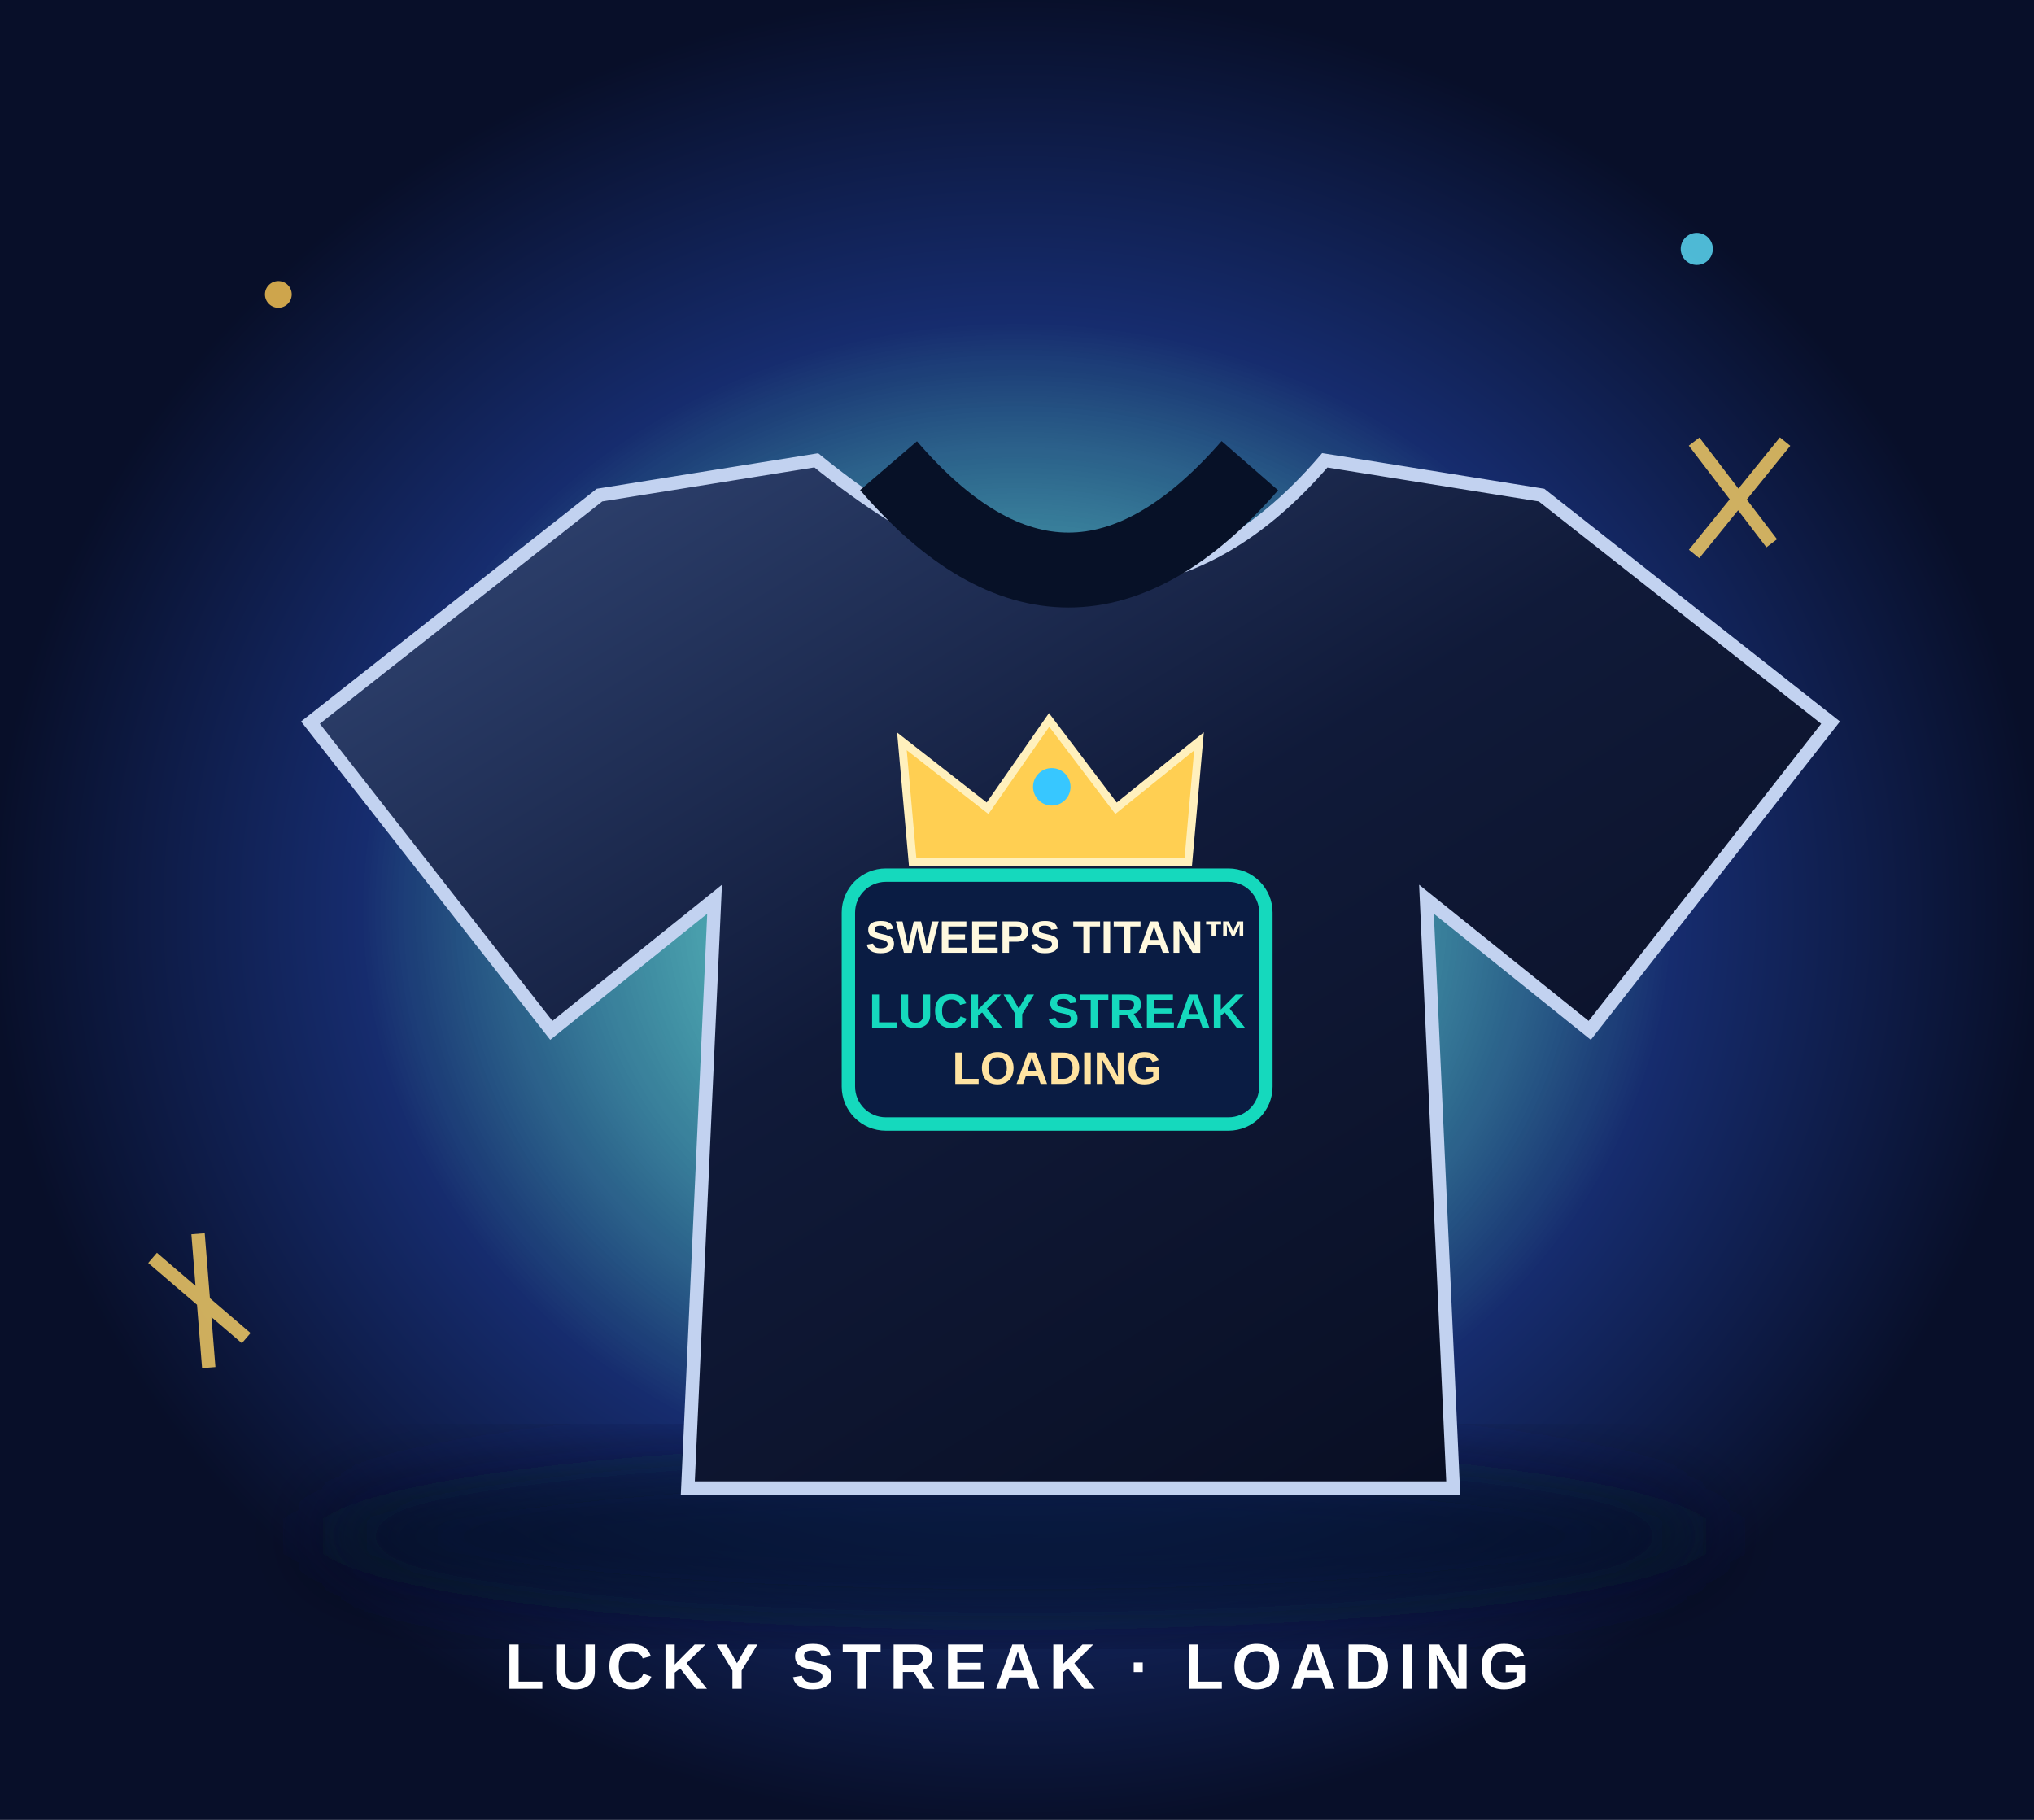
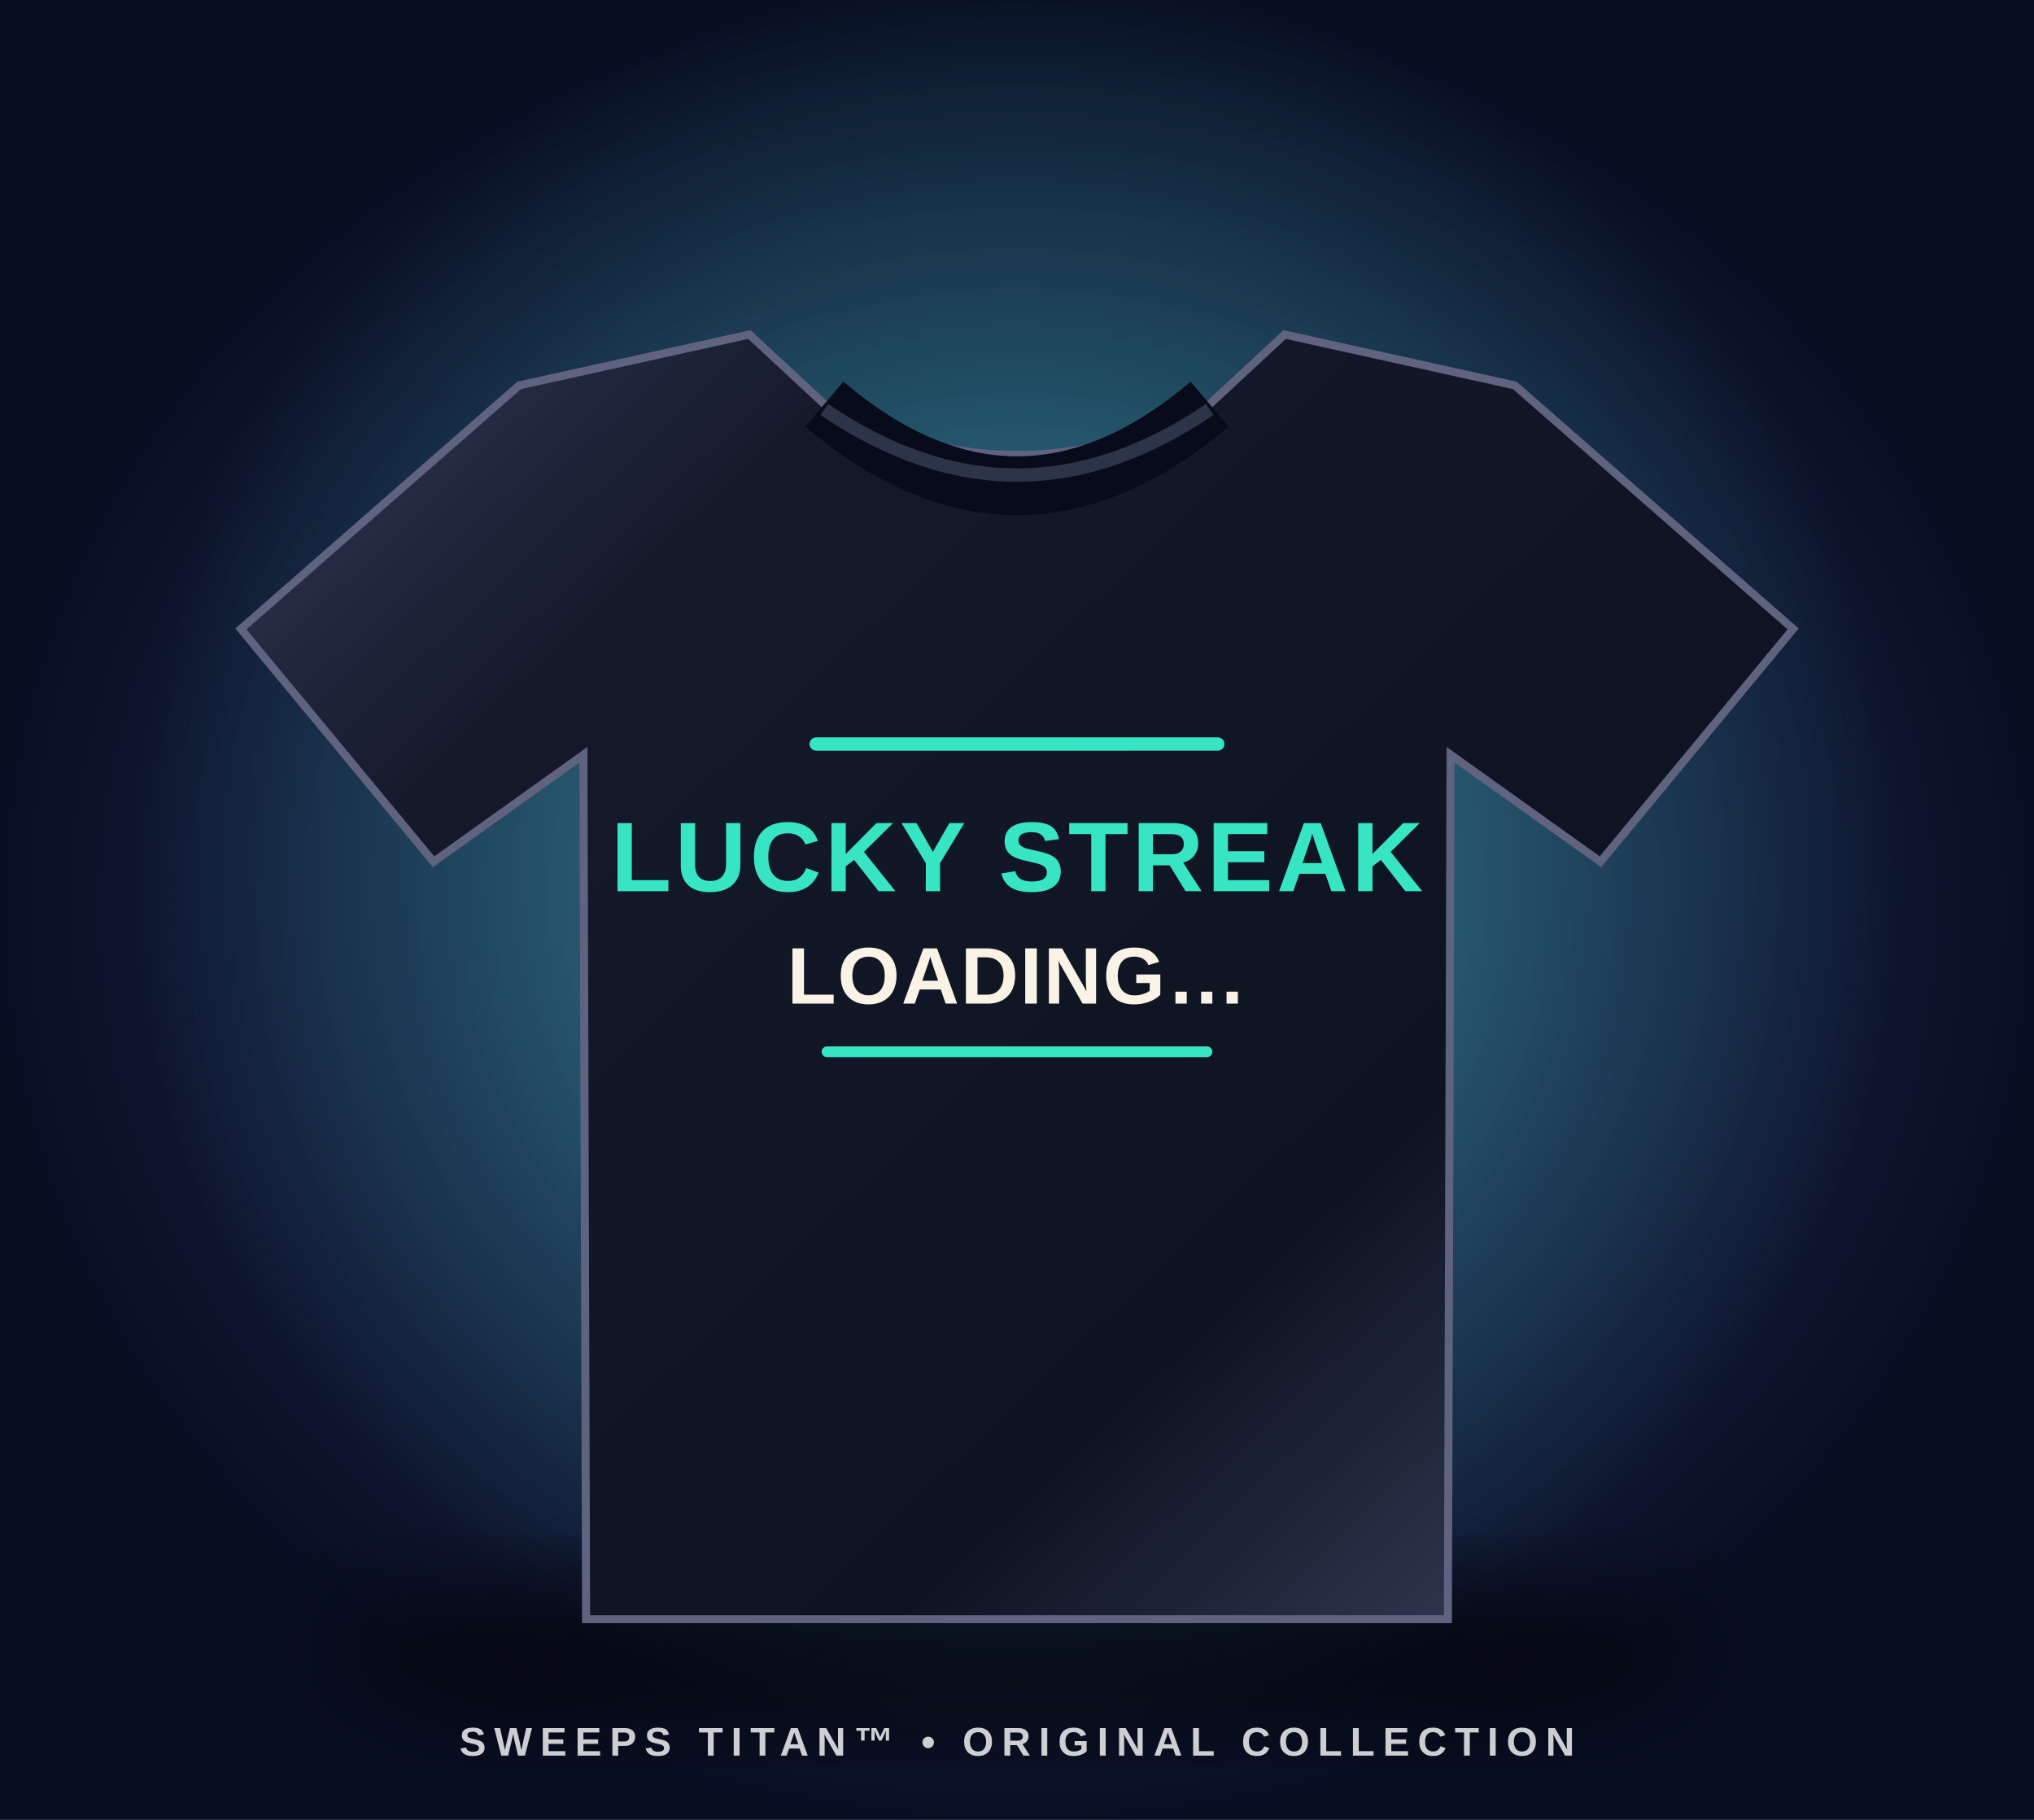
- <svg xmlns="http://www.w3.org/2000/svg" width="760" height="680" viewBox="0 0 760 680">
+ <svg xmlns="http://www.w3.org/2000/svg" width="760" height="680" viewBox="0 0 760 680" role="img" aria-label="LUCKY STREAK LOADING… shirt merchandise mockup">
  <defs>
-     <radialGradient id="bg">
-       <stop stop-color="#15d9bd" stop-opacity=".55" />
-       <stop offset=".64" stop-color="#162c6e" />
-       <stop offset="1" stop-color="#080f29" />
+     <radialGradient id="studio">
+       <stop stop-color="#364375" />
+       <stop offset=".55" stop-color="#1b2248" />
+       <stop offset="1" stop-color="#080e22" />
    </radialGradient>
-     <linearGradient id="cloth" x2=".9" y2="1">
-       <stop stop-color="#344979" />
-       <stop offset=".48" stop-color="#101a39" />
-       <stop offset="1" stop-color="#080d20" />
+     <linearGradient id="fabric" x1="0" y1="0" x2="1" y2=".85">
+       <stop stop-color="#323c59" />
+       <stop offset=".24" stop-color="#151a2b" />
+       <stop offset=".74" stop-color="#0e1321" />
+       <stop offset="1" stop-color="#343e58" />
    </linearGradient>
-     <filter id="glow">
-       <feGaussianBlur stdDeviation="14" />
+     <linearGradient id="ceramic" x1="0" y1="0" x2=".9" y2=".8">
+       <stop stop-color="#fff" />
+       <stop offset=".5" stop-color="#e9e9e7" />
+       <stop offset="1" stop-color="#bdc4d2" />
+     </linearGradient>
+     <linearGradient id="canvas" x1="0" y1="0" x2="1" y2=".8">
+       <stop stop-color="#f1e5cb" />
+       <stop offset=".5" stop-color="#c8b79d" />
+       <stop offset="1" stop-color="#eee2c8" />
+     </linearGradient>
+     <radialGradient id="halo">
+       <stop stop-color="#37e5c5" stop-opacity=".48" />
+       <stop offset="1" stop-color="#37e5c5" stop-opacity="0" />
+     </radialGradient>
+     <filter id="shadow">
+       <feGaussianBlur stdDeviation="19" />
    </filter>
  </defs>
-   <rect width="760" height="680" fill="url(#bg)" />
-   <g opacity=".8">
-     <circle cx="104" cy="110" r="5" fill="#ffcb54" />
-     <circle cx="634" cy="93" r="6" fill="#5fe3ff" />
-     <path d="M57 470l35 30m-18-39l4 50M633 165l29 38m-29 4l34-42" stroke="#ffd567" stroke-width="5" />
+   <rect width="760" height="680" fill="url(#studio)" />
+   <circle cx="380" cy="320" r="335" fill="url(#halo)" />
+   <ellipse cx="380" cy="617" rx="255" ry="36" fill="#000" opacity=".55" filter="url(#shadow)" />
+   <g>
+     <path d="M280 125 194 144 90 235 162 322 218 282 219 605 541 605 542 282 598 322 670 235 566 144 480 125 452 151Q380 189 308 151Z" fill="url(#fabric)" stroke="#60637f" stroke-width="3" />
+     <path d="M308 151Q380 212 452 151" fill="none" stroke="#080b19" stroke-width="22" />
+     <path d="M308 153Q380 202 452 153" fill="none" stroke="#68718c" stroke-opacity=".4" stroke-width="5" />
  </g>
-   <ellipse cx="379" cy="574" rx="263" ry="35" fill="#050b20" opacity=".6" filter="url(#glow)" />
-   <g transform="translate(46 45)">
-     <path d="M259 127l-81 13L70 225l90 115l61-49l-10 220h286l-10-220l61 49l90-115l-108-85l-81-13q-78 91-190 0Z" fill="url(#cloth)" stroke="#c2d2f0" stroke-width="5" />
-     <path d="M286 129q67 78 135 0" fill="none" stroke="#071127" stroke-width="28" />
-     <g transform="translate(0 0)">
-       <path d="M323 257l23-33l25 33l31-25l-4 45h-103l-4-45Z" fill="#ffcf52" stroke="#fff0bd" stroke-width="3" />
-       <circle cx="347" cy="249" r="7" fill="#37c7ff" />
-       <rect x="271" y="282" width="156" height="93" rx="14" fill="#0a1c43" stroke="#15d9bd" stroke-width="5" />
-       <text x="349" y="311" fill="#fff9df" font-family="Arial,sans-serif" font-size="17" font-weight="900" text-anchor="middle">SWEEPS TITAN™</text>
-       <text x="349" y="339" fill="#15d9bd" font-family="Arial,sans-serif" font-size="18" font-weight="900" text-anchor="middle">LUCKY STREAK</text>
-       <text x="349" y="360" fill="#ffe3a1" font-family="Arial,sans-serif" font-size="17" font-weight="900" text-anchor="middle">LOADING</text>
-     </g>
+   <g text-anchor="middle" font-family="Arial,Helvetica,sans-serif" font-weight="900">
+     <path d="M305 278h150" stroke="#37e5c5" stroke-width="5" stroke-linecap="round" />
+     <text x="380" y="333" fill="#37e5c5" font-size="37" letter-spacing="1.3">LUCKY STREAK</text>
+     <text x="380" y="375" fill="#f9f3e6" font-size="30" letter-spacing=".5">LOADING…</text>
+     <path d="M309 393h142" stroke="#37e5c5" stroke-width="4" stroke-linecap="round" />
  </g>
-   <text x="380" y="631" fill="#fff" font-family="Arial,sans-serif" font-size="24" font-weight="900" text-anchor="middle" letter-spacing="3">LUCKY STREAK · LOADING</text>
+   <g fill="#fff" font-family="Arial,sans-serif" font-size="15" font-weight="800" letter-spacing="3" text-anchor="middle">
+     <text x="380" y="656" opacity=".8">SWEEPS TITAN™ • ORIGINAL COLLECTION</text>
+   </g>
</svg>
